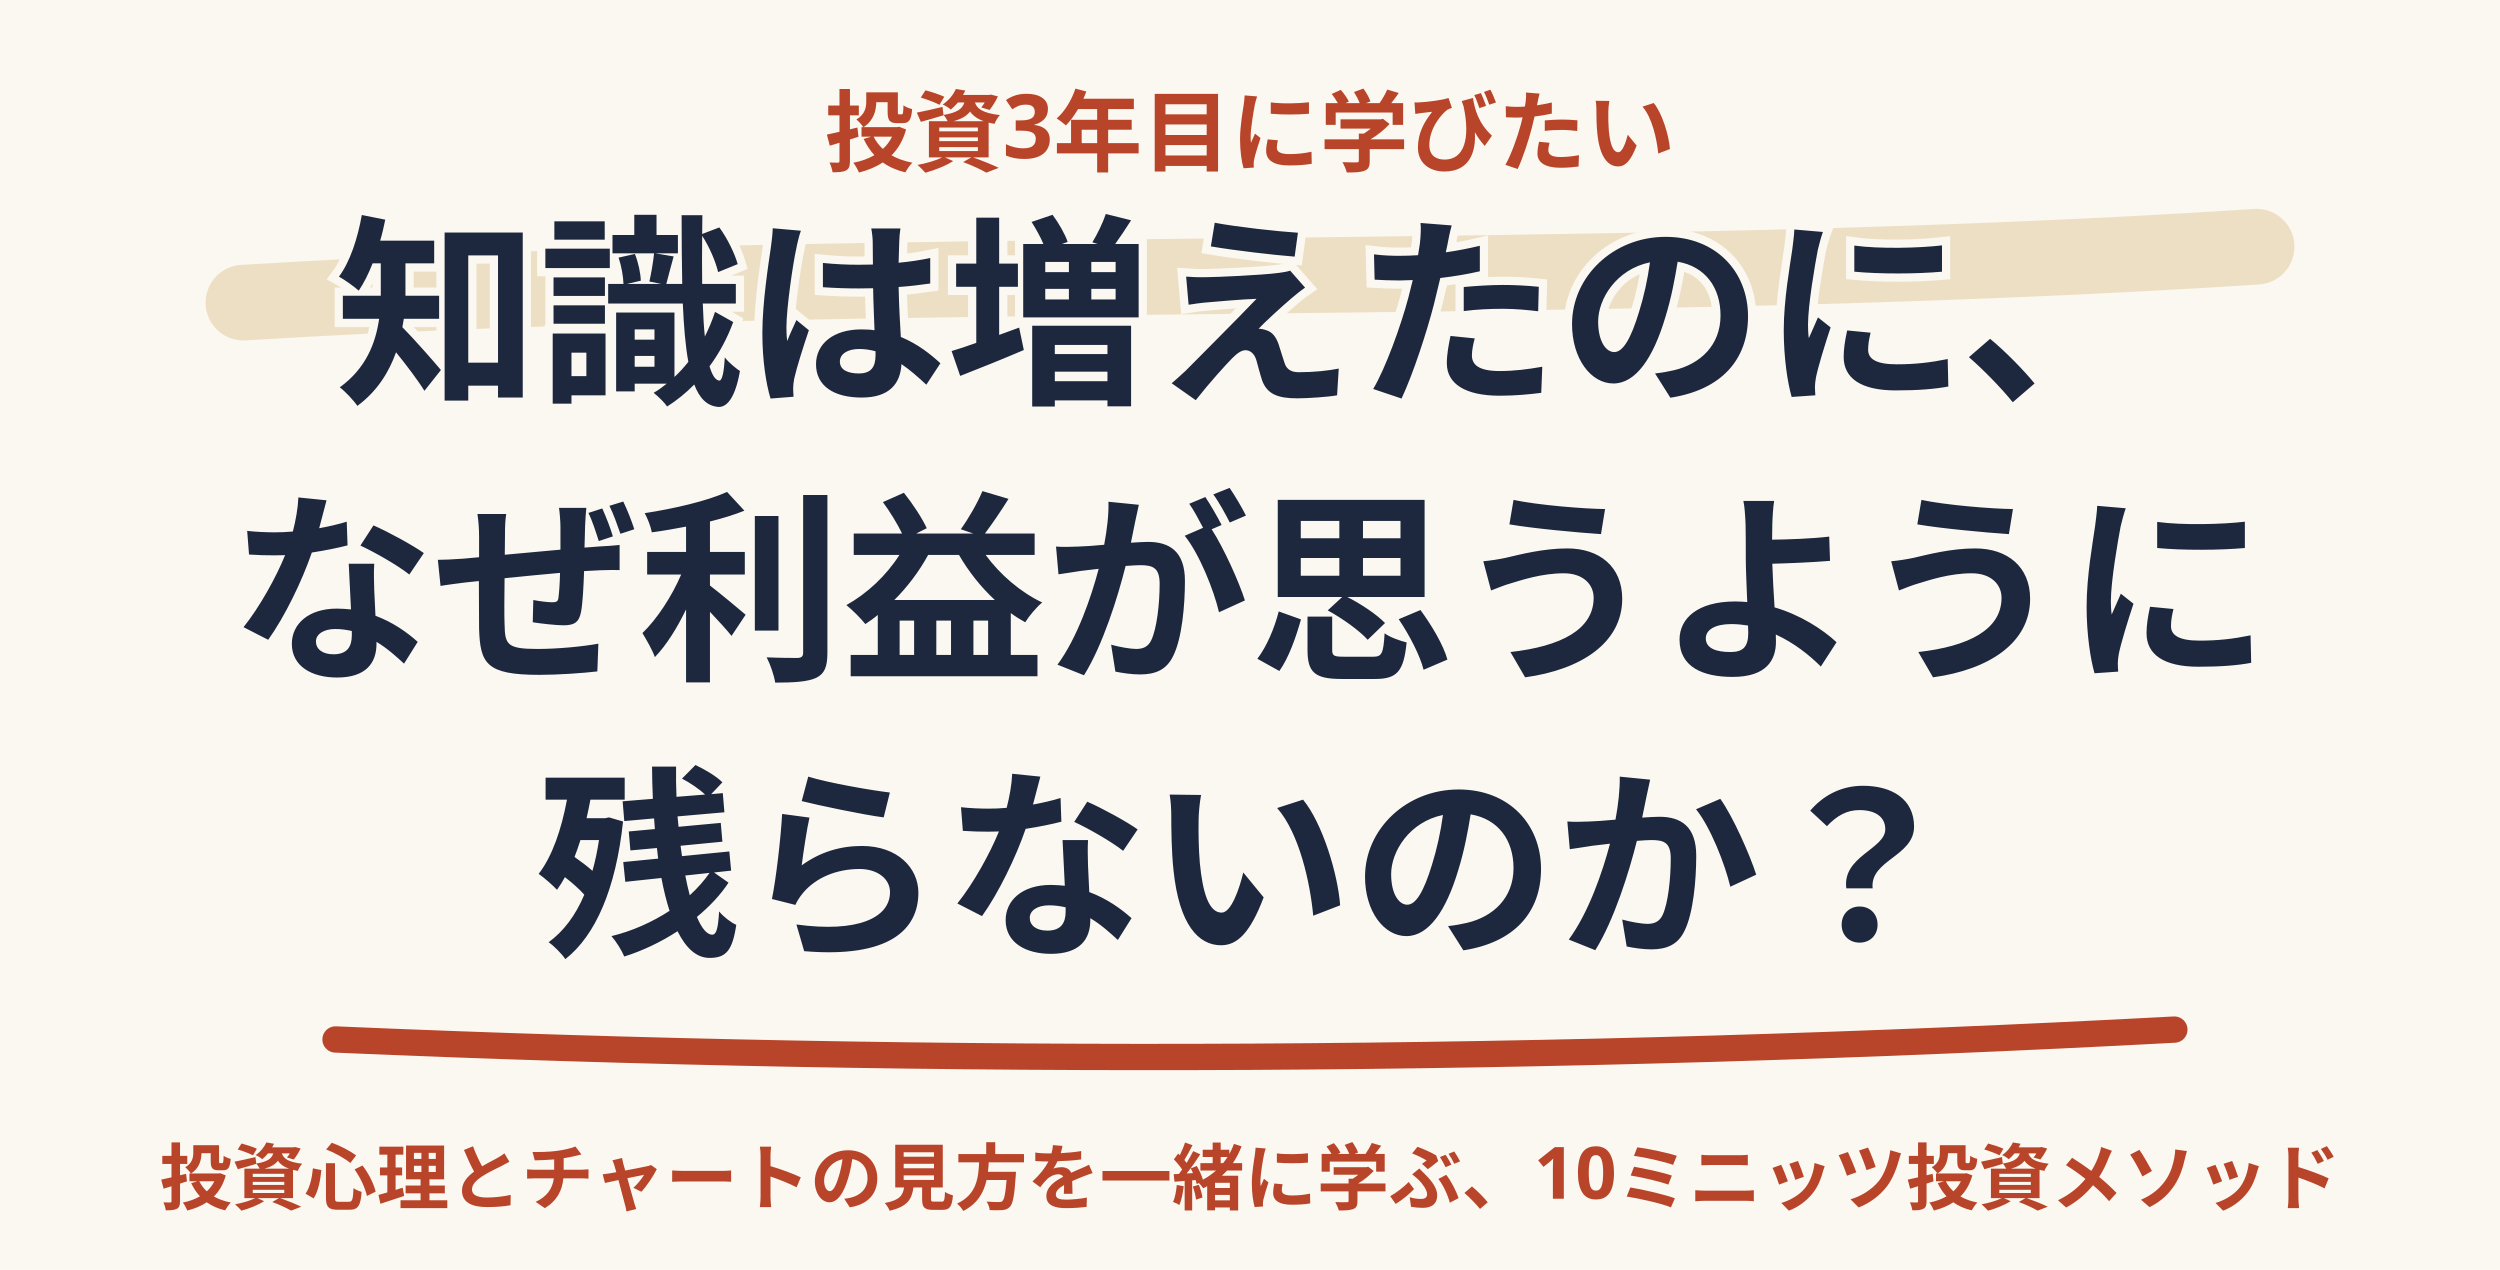
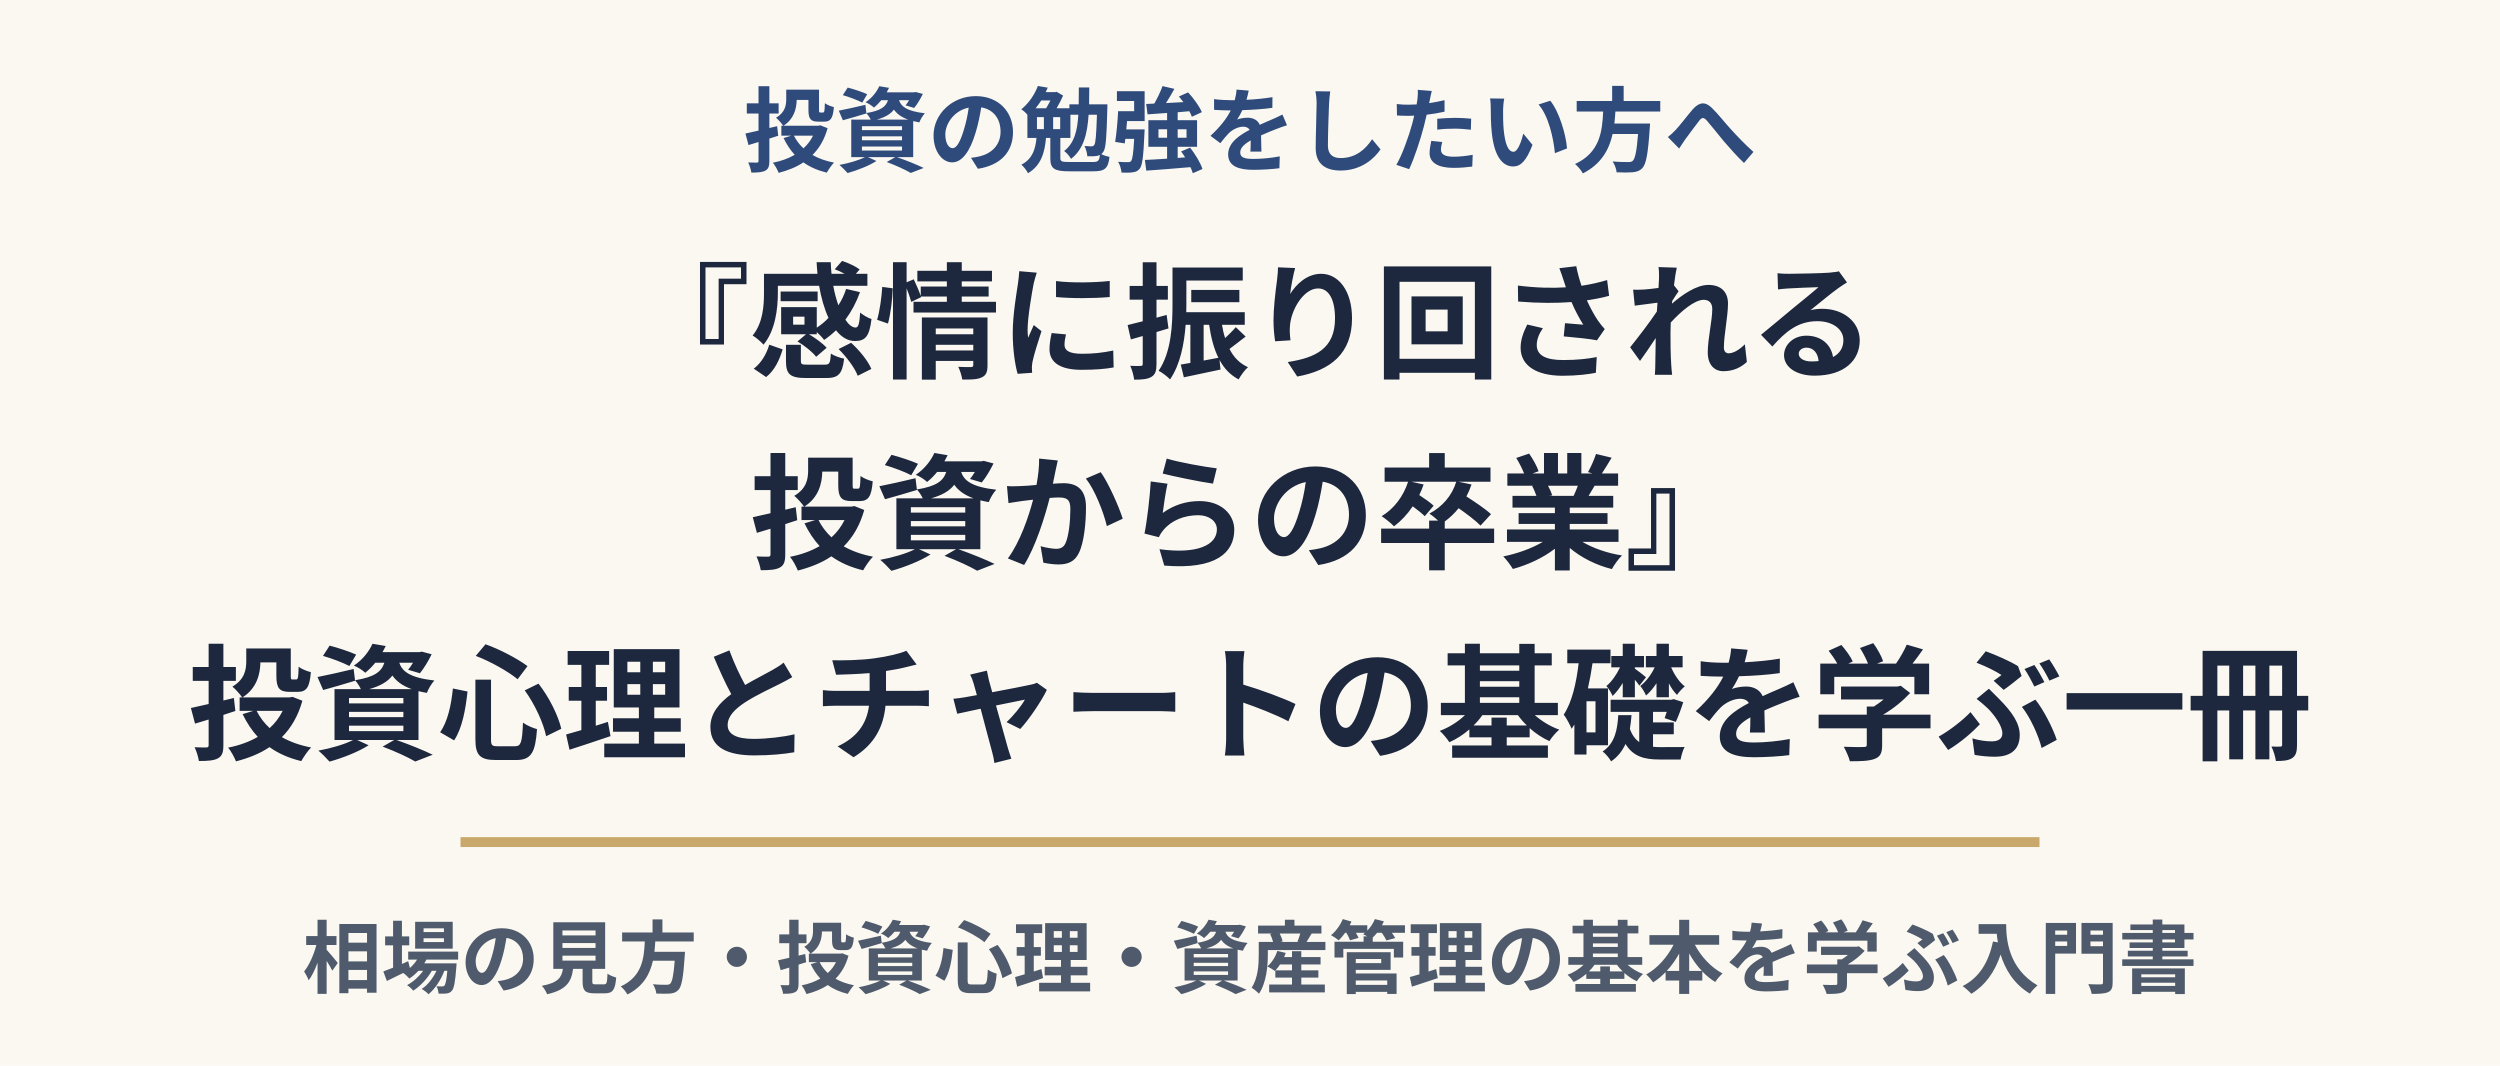
- <svg xmlns="http://www.w3.org/2000/svg" width="760" height="386" viewBox="0 0 760 386" role="img">
-   <rect width="760" height="386" fill="#fbf8f1" />
-   <path d="M74 92 C270 80 486 88 686 75" stroke="#e2cb9e" stroke-width="23" stroke-linecap="round" opacity=".55" />
-   <text x="380" y="50" text-anchor="middle" font-family="Yu Gothic,Hiragino Kaku Gothic ProN,sans-serif" font-size="27" font-weight="700" fill="#b8452a">投資3年目に学びたい</text>
-   <text x="380" y="118" text-anchor="middle" font-family="Yu Mincho,Hiragino Mincho ProN,serif" font-size="62" font-weight="900" fill="#1d283e" stroke="#fbf8f1" stroke-width="5" paint-order="stroke">知識は増えたのに、</text>
-   <text x="380" y="202" text-anchor="middle" font-family="Yu Mincho,Hiragino Mincho ProN,serif" font-size="62" font-weight="900" fill="#1d283e" stroke="#fbf8f1" stroke-width="5" paint-order="stroke">なぜ利益が思うように</text>
-   <text x="380" y="286" text-anchor="middle" font-family="Yu Mincho,Hiragino Mincho ProN,serif" font-size="62" font-weight="900" fill="#1d283e" stroke="#fbf8f1" stroke-width="5" paint-order="stroke">残らないのか？</text>
-   <path d="M102 316 Q380 328 661 313" fill="none" stroke="#b8452a" stroke-width="8" stroke-linecap="round" />
-   <text x="380" y="366" text-anchor="middle" font-family="Yu Gothic,Hiragino Kaku Gothic ProN,sans-serif" font-size="22" font-weight="800" fill="#b8452a">投資心理とチャートの見方を一緒に学ぶ、10ミニッツ投資メソッド</text>
+ <svg xmlns="http://www.w3.org/2000/svg" width="760" height="324" viewBox="0 0 760 324" role="img">
+   <rect width="760" height="324" fill="#fbf8f1" />
+   <text x="380" y="50" text-anchor="middle" font-family="Yu Gothic,Hiragino Kaku Gothic ProN,sans-serif" font-size="28" font-weight="700" fill="#2f4b7c">投資の勉強をしたい方へ</text>
+   <text x="380" y="112" text-anchor="middle" font-family="Yu Mincho,Hiragino Mincho ProN,serif" font-size="38" font-weight="900" fill="#1d283e">『感情に振り回される</text>
+   <text x="380" y="170" text-anchor="middle" font-family="Yu Mincho,Hiragino Mincho ProN,serif" font-size="38" font-weight="900" fill="#1d283e">投資からの卒業』</text>
+   <text x="380" y="228" text-anchor="middle" font-family="Yu Mincho,Hiragino Mincho ProN,serif" font-size="38" font-weight="900" fill="#1d283e">投資心理とチャートの基礎を学ぶ一冊</text>
+   <path d="M140 256H620" stroke="#c9a96b" stroke-width="3" />
+   <text x="380" y="300" text-anchor="middle" font-family="Yu Gothic,Hiragino Kaku Gothic ProN,sans-serif" font-size="24" font-weight="700" fill="#4f5b6c">相場の見方・投資心理・資産管理の基本を学ぶ入門書</text>
</svg>
